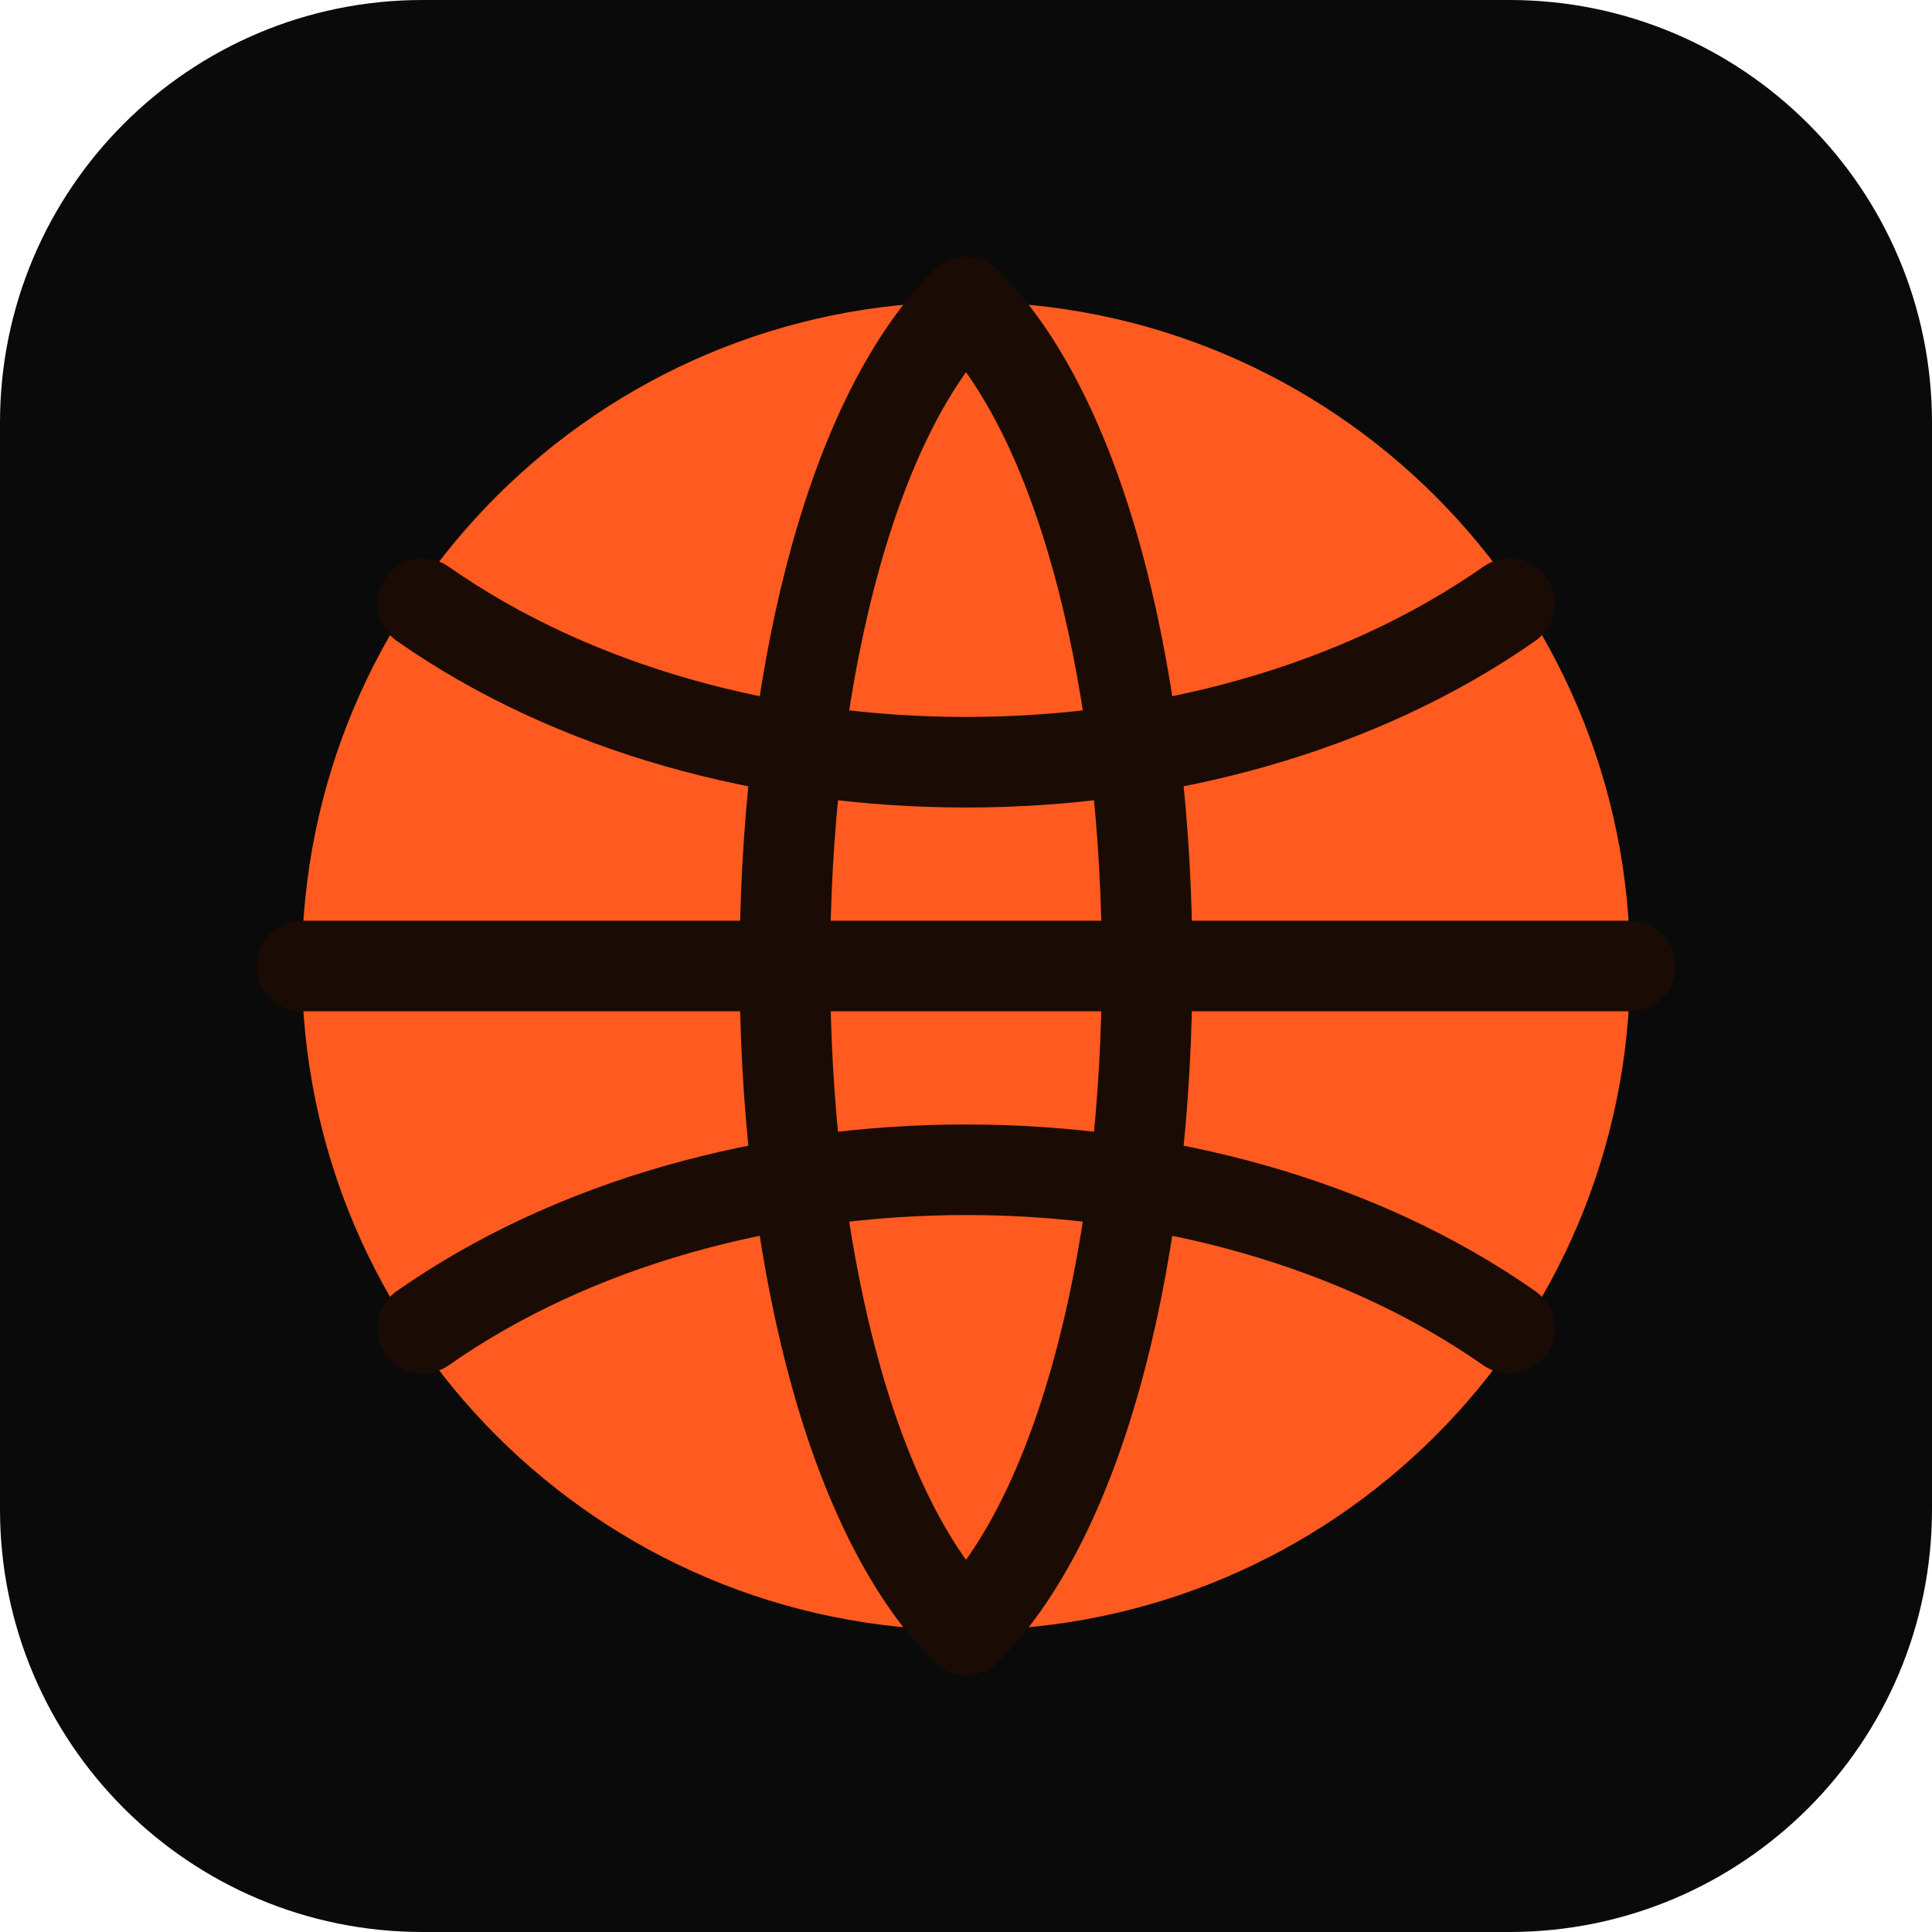
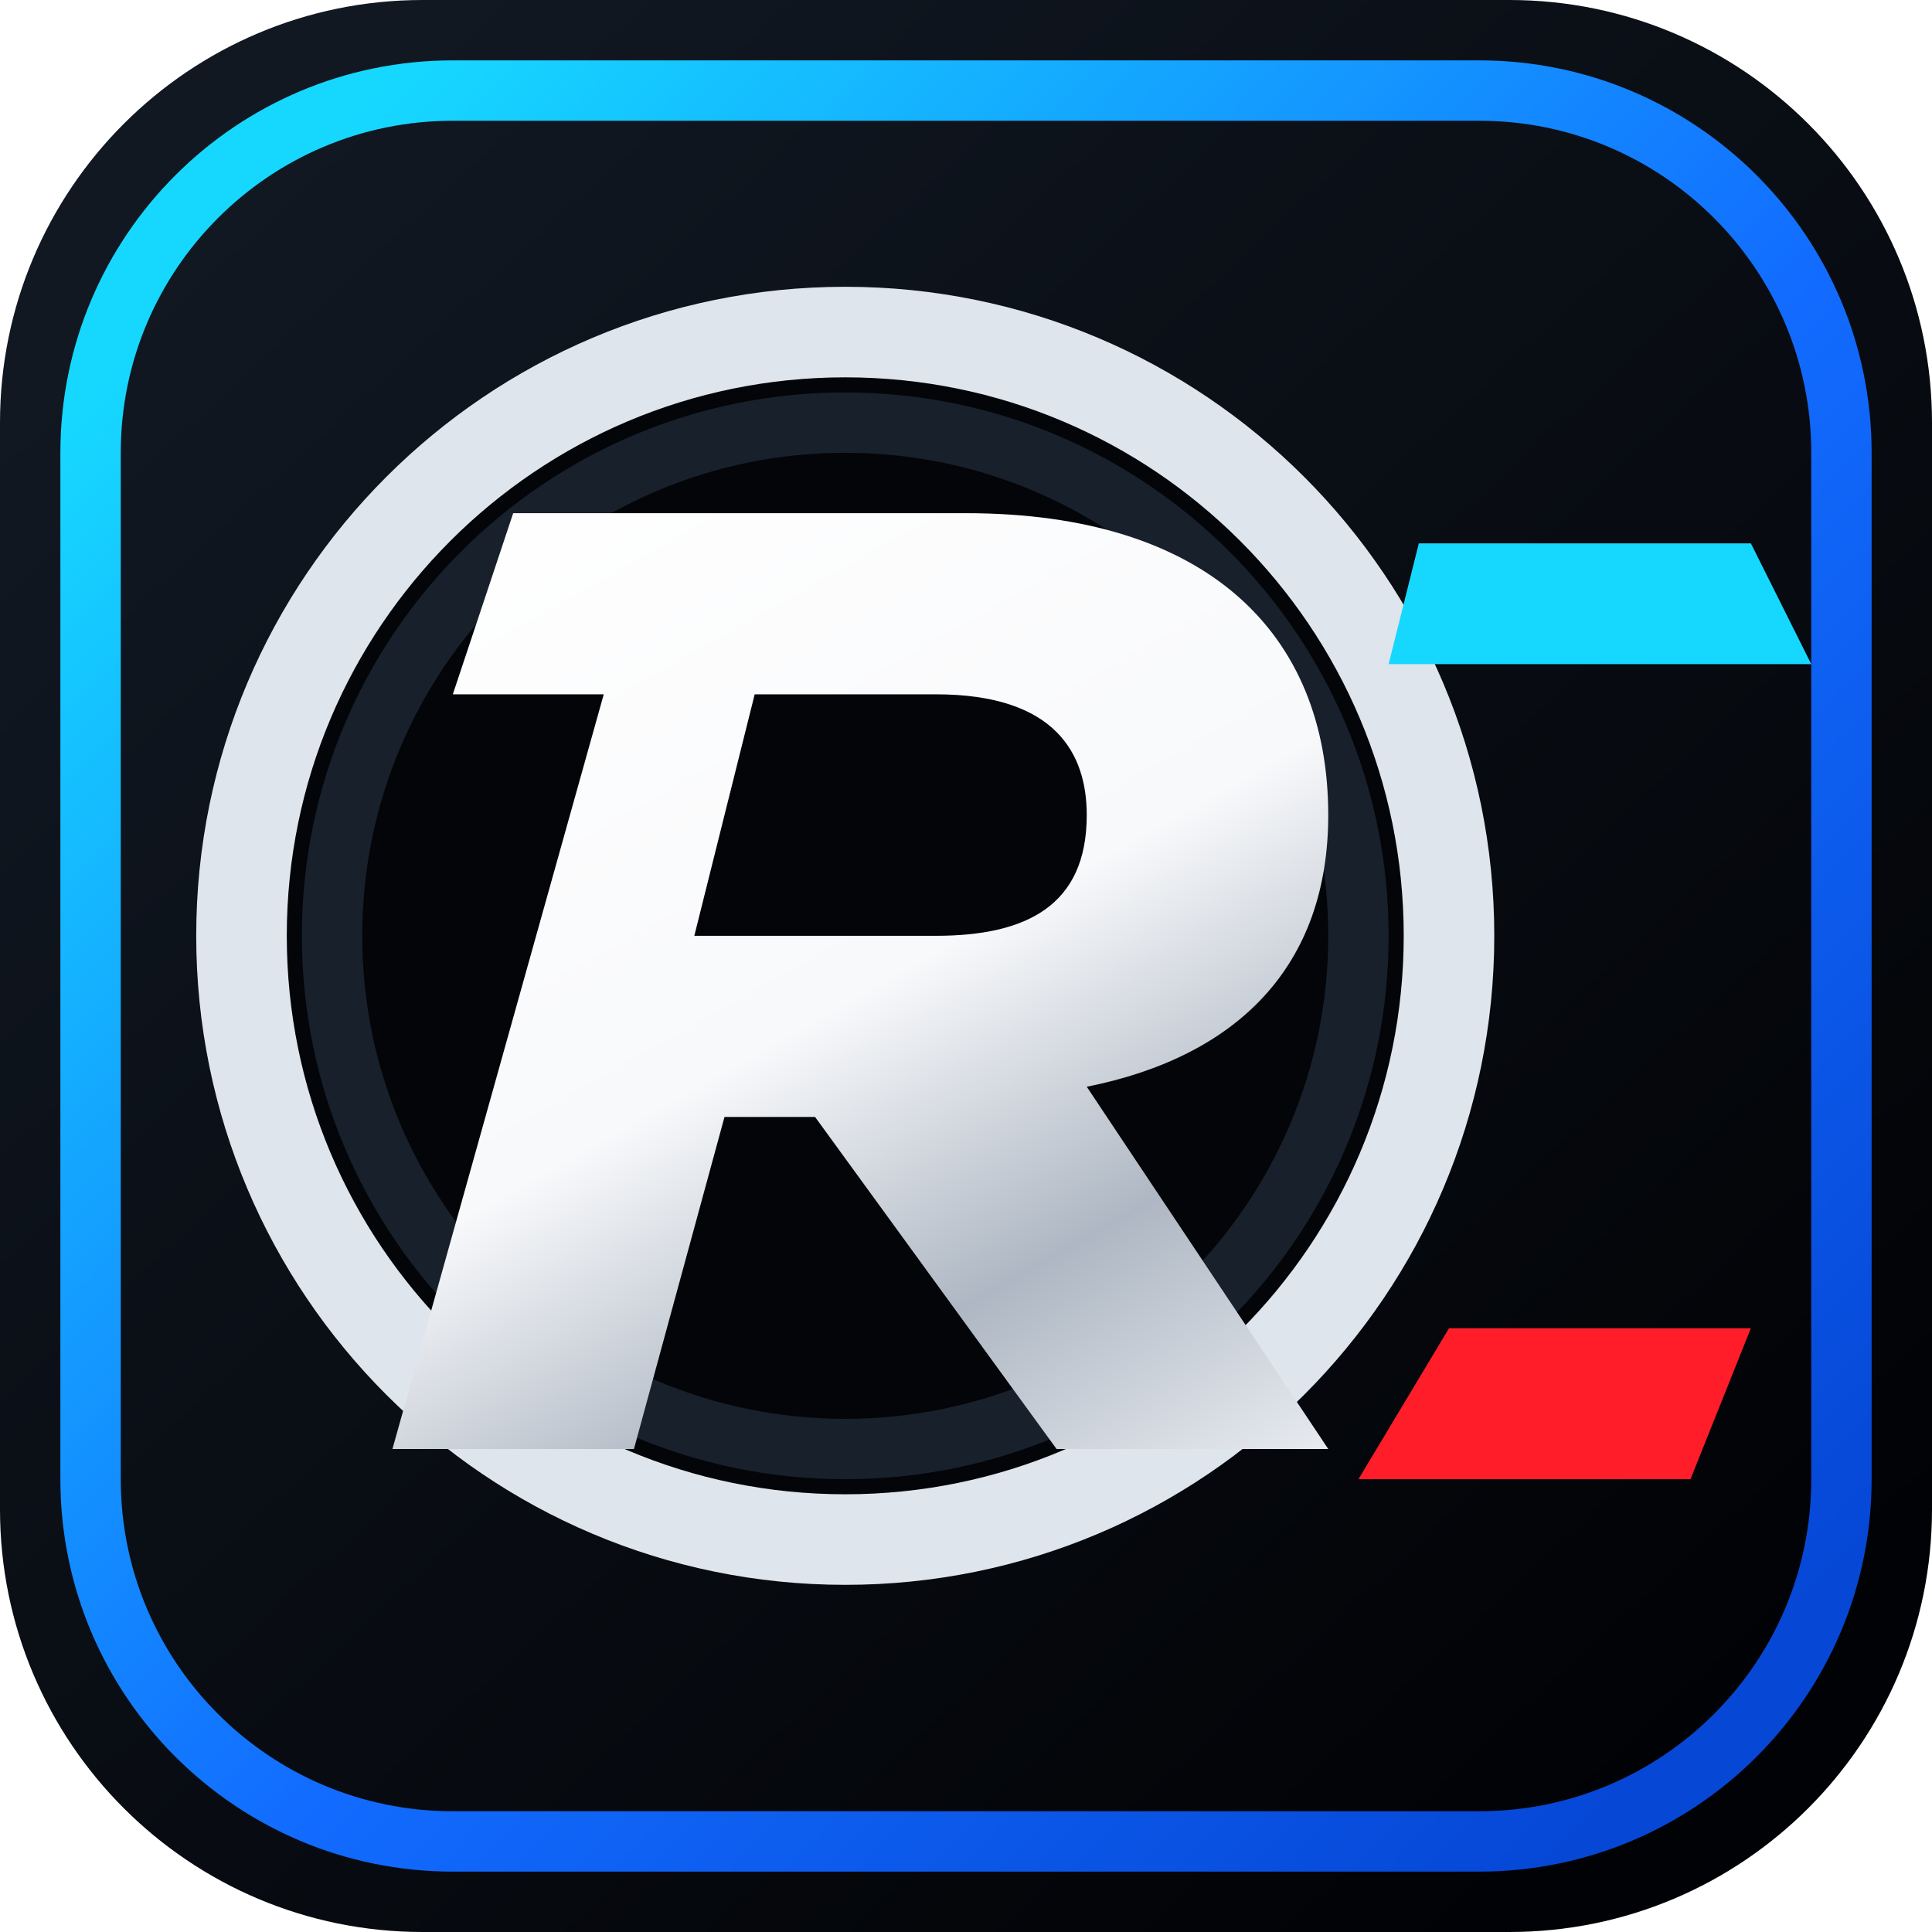
<svg xmlns="http://www.w3.org/2000/svg" viewBox="0 0 64 64" role="img" aria-label="Real Play Basketball">
-   <rect width="64" height="64" rx="14" fill="#0a0a0a" />
-   <circle cx="32" cy="32" r="22" fill="#ff5a1f" />
-   <path d="M10 32h44M32 10c-8 8-8 36 0 44M32 10c8 8 8 36 0 44M14 20c10 7 26 7 36 0M14 44c10-7 26-7 36 0" fill="none" stroke="#1a0b05" stroke-width="3" stroke-linecap="round" />
+   <defs>
+     <linearGradient id="bg" x1="8" y1="6" x2="56" y2="58" gradientUnits="userSpaceOnUse">
+       <stop stop-color="#111822" />
+       <stop offset="1" stop-color="#010205" />
+     </linearGradient>
+     <linearGradient id="chrome" x1="20" y1="13" x2="42" y2="52" gradientUnits="userSpaceOnUse">
+       <stop stop-color="#ffffff" />
+       <stop offset=".48" stop-color="#f8f9fb" />
+       <stop offset=".72" stop-color="#aeb7c3" />
+       <stop offset="1" stop-color="#f6f8fb" />
+     </linearGradient>
+     <linearGradient id="blue" x1="8" y1="8" x2="57" y2="56" gradientUnits="userSpaceOnUse">
+       <stop stop-color="#16d8ff" />
+       <stop offset=".55" stop-color="#126cff" />
+       <stop offset="1" stop-color="#0647d6" />
+     </linearGradient>
+   </defs>
+   <rect width="64" height="64" rx="14" fill="url(#bg)" />
+   <rect x="3" y="3" width="58" height="58" rx="12" fill="none" stroke="url(#blue)" stroke-width="2" />
+   <circle cx="28" cy="31" r="20" fill="#030509" stroke="#dfe5ec" stroke-width="3" />
+   <circle cx="28" cy="31" r="17" fill="none" stroke="#18202b" stroke-width="2" />
+   <path d="M17 17h15c8 0 12 4 12 10 0 5-3 8-8 9l8 12h-9l-8-11h-3l-3 11h-8l7-25h-5l2-6Zm8 6-2 8h8c3 0 5-1 5-4 0-2-1-4-5-4h-6Z" fill="url(#chrome)" />
+   <path d="M47 18h11l2 4H46l1-4Z" fill="#16d8ff" />
+   <path d="M48 44h10l-2 5H45l3-5Z" fill="#ff1d29" />
</svg>
